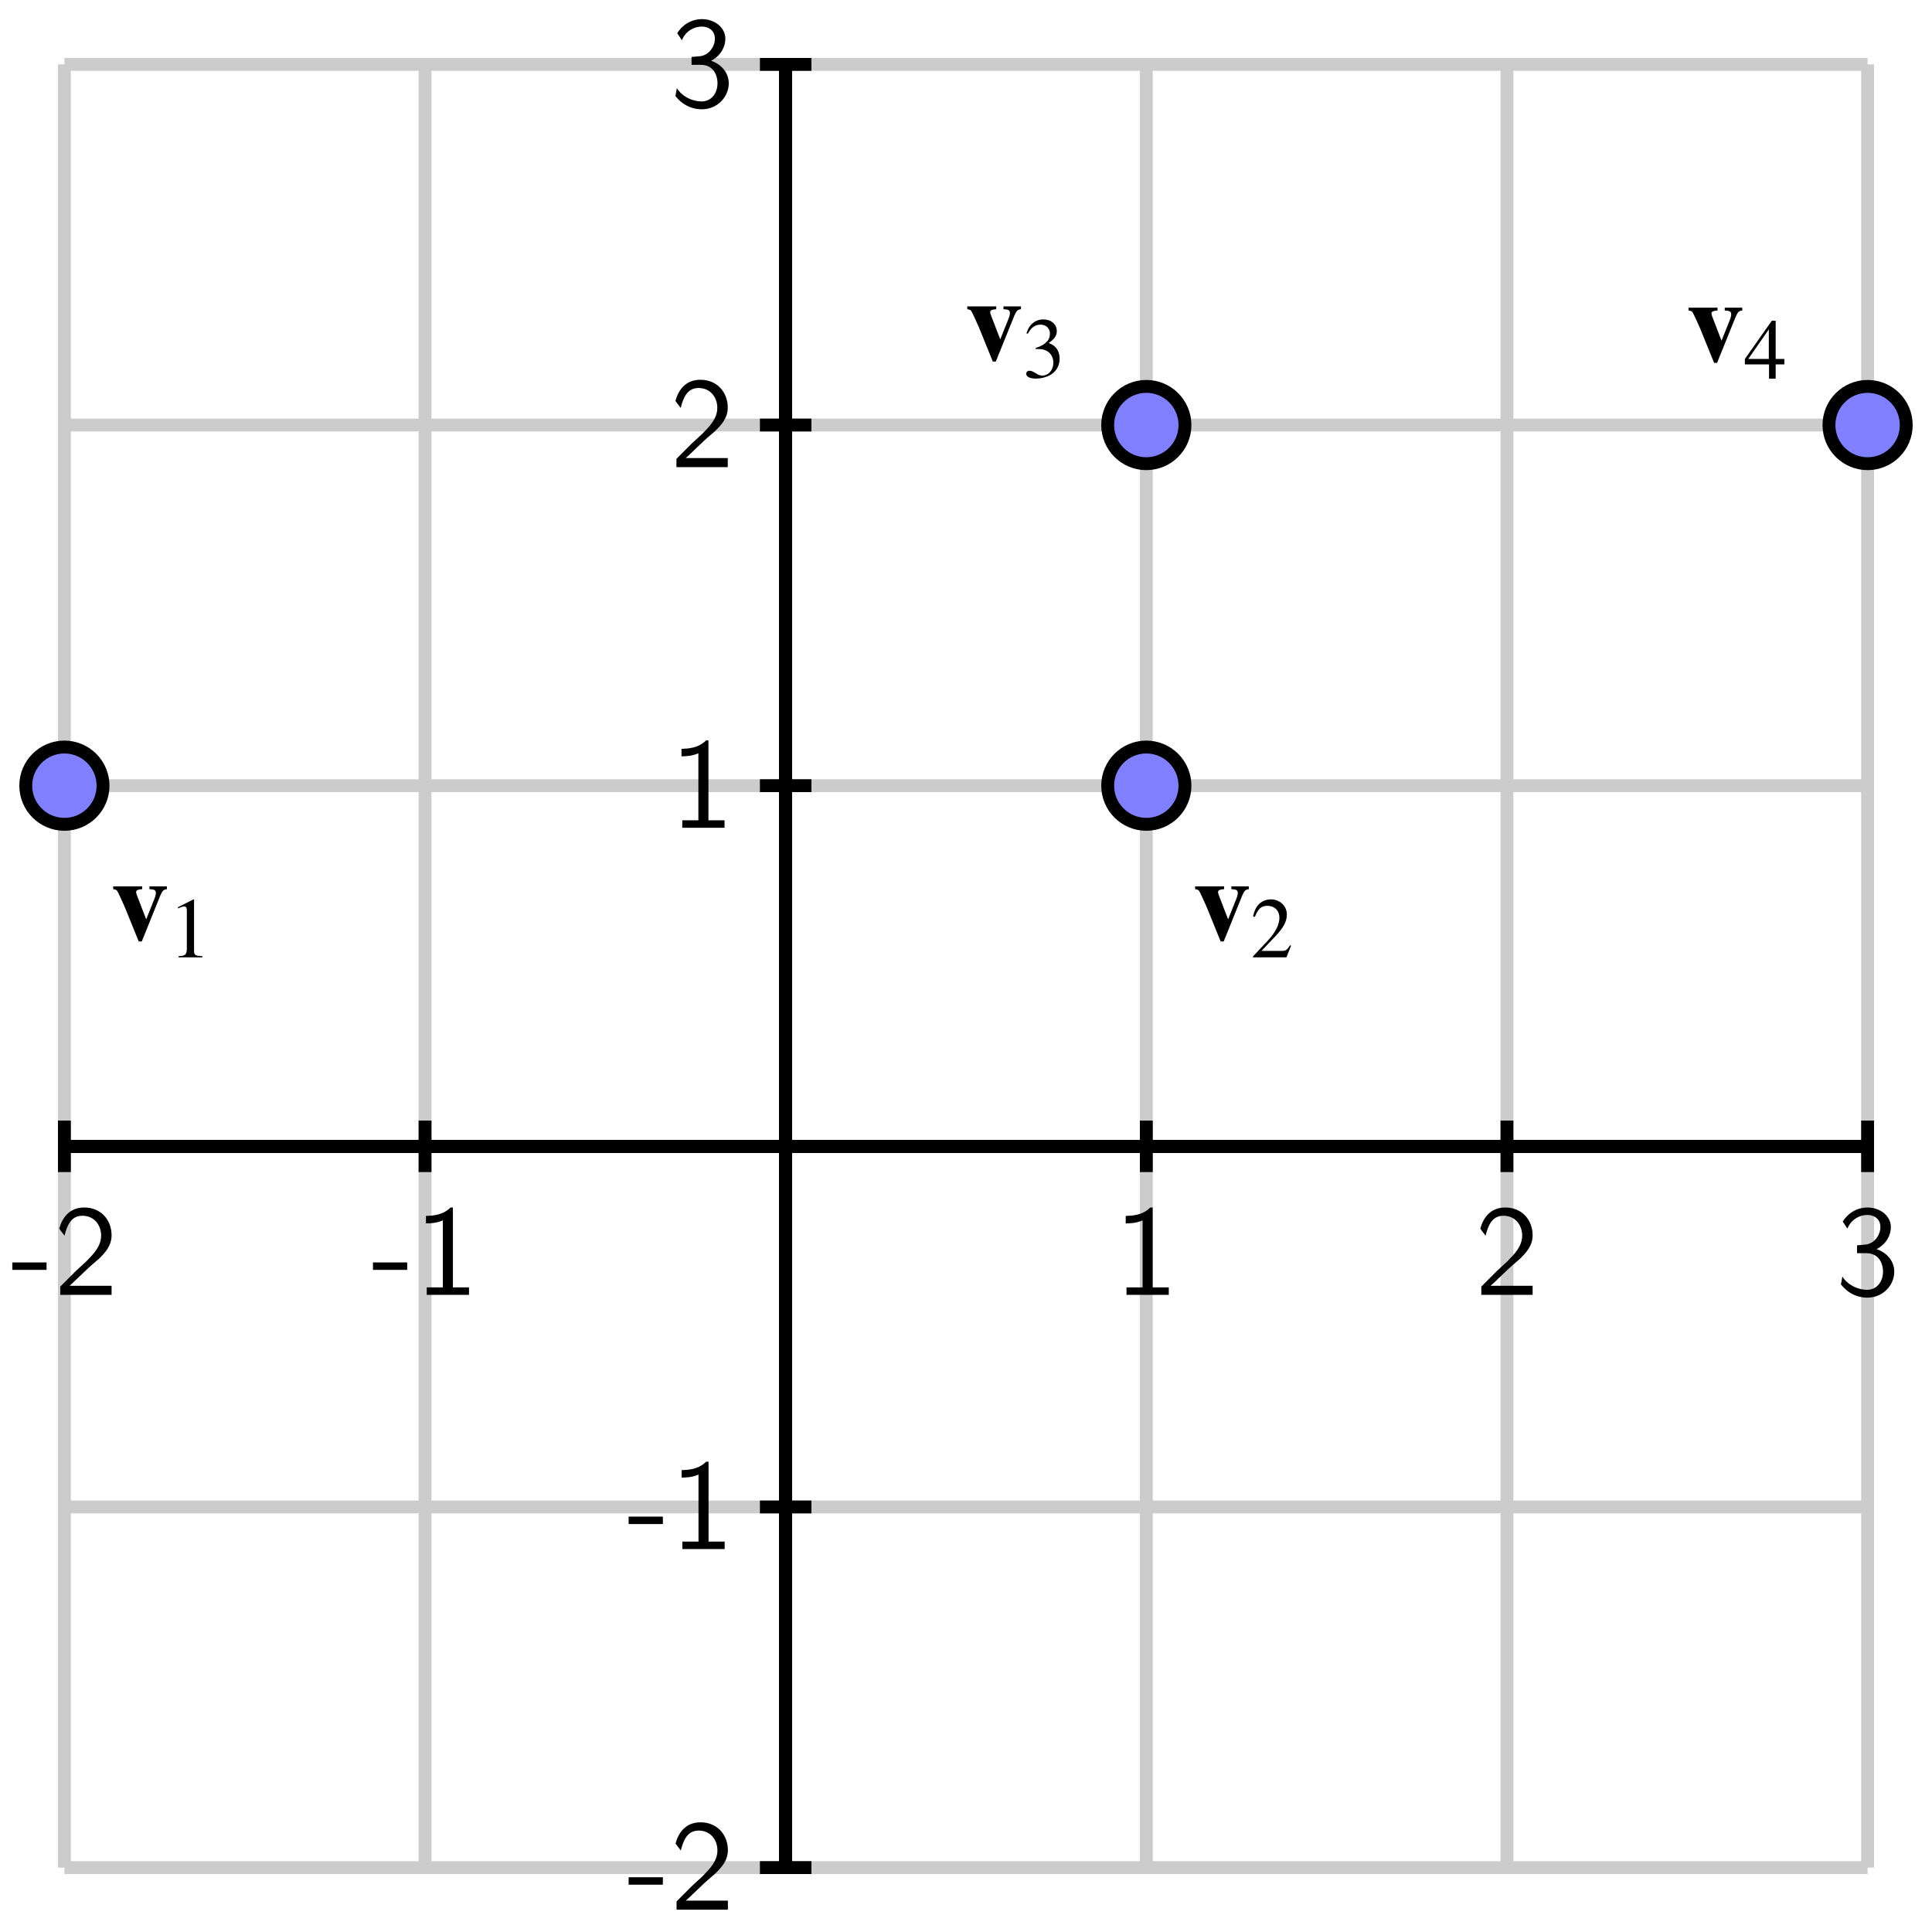
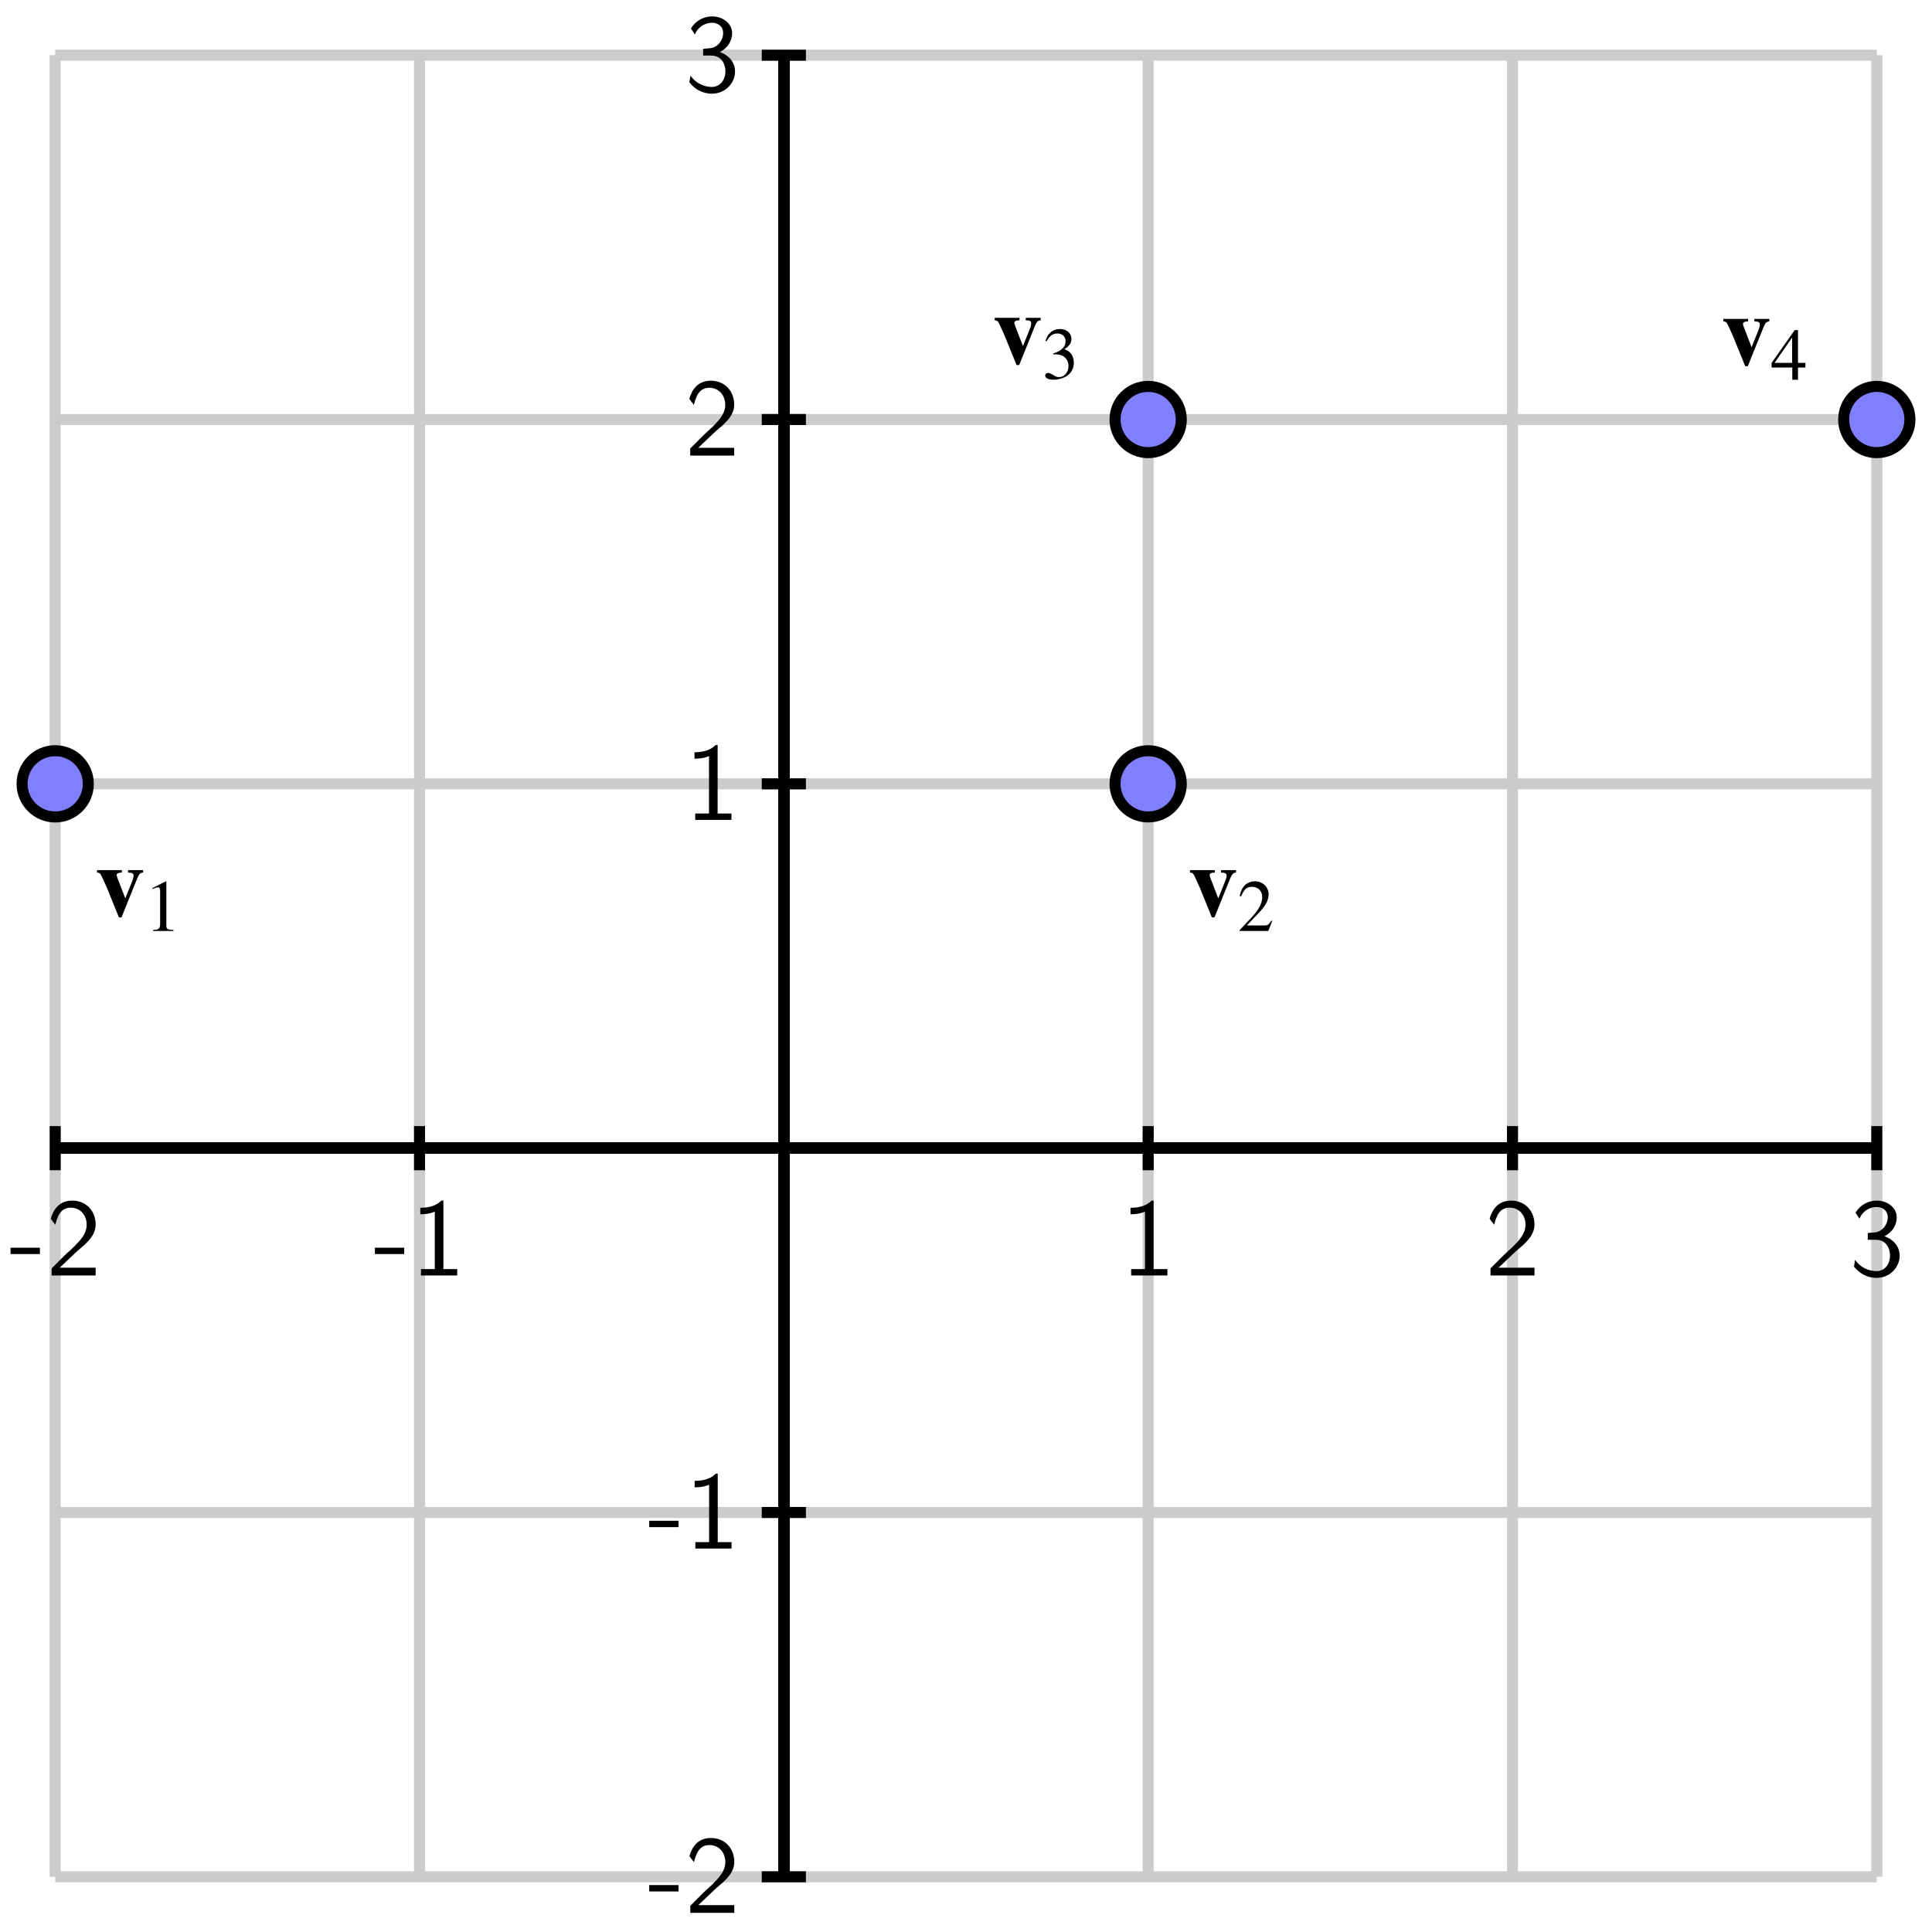
- <svg xmlns="http://www.w3.org/2000/svg" xmlns:xlink="http://www.w3.org/1999/xlink" width="150pt" height="150pt" viewBox="0 0 150 150" version="1.1">
+ <svg xmlns="http://www.w3.org/2000/svg" xmlns:xlink="http://www.w3.org/1999/xlink" width="175pt" height="175pt" viewBox="0 0 175 175" version="1.1">
  <defs>
    <g>
      <symbol overflow="visible" id="glyph0-0">
        <path style="stroke:none;" d="" />
      </symbol>
      <symbol overflow="visible" id="glyph0-1">
        <path style="stroke:none;" d="M 2.766 -1.938 L 2.766 -2.516 L 0.109 -2.516 L 0.109 -1.938 Z M 2.766 -1.938 " />
      </symbol>
      <symbol overflow="visible" id="glyph0-2">
        <path style="stroke:none;" d="M 1.734 -1.875 L 0.5 -0.641 L 0.5 0 L 4.484 0 L 4.484 -0.703 L 2.672 -0.703 C 2.547 -0.703 2.438 -0.703 2.312 -0.703 L 1.219 -0.703 C 1.547 -0.984 2.297 -1.734 2.609 -2.016 C 2.797 -2.203 3.312 -2.625 3.5 -2.797 C 3.953 -3.25 4.484 -3.781 4.484 -4.625 C 4.484 -5.781 3.688 -6.781 2.359 -6.781 C 1.219 -6.781 0.656 -6 0.422 -5.141 C 0.547 -4.969 0.594 -4.906 0.609 -4.875 C 0.625 -4.859 0.734 -4.734 0.828 -4.594 C 1.031 -5.359 1.312 -6.141 2.219 -6.141 C 3.156 -6.141 3.672 -5.391 3.672 -4.609 C 3.672 -3.766 3.094 -3.188 2.516 -2.594 Z M 1.734 -1.875 " />
      </symbol>
      <symbol overflow="visible" id="glyph0-3">
        <path style="stroke:none;" d="M 2.984 -6.781 L 2.797 -6.781 C 2.203 -6.172 1.375 -6.141 0.891 -6.125 L 0.891 -5.547 C 1.219 -5.547 1.703 -5.562 2.203 -5.781 L 2.203 -0.578 L 0.953 -0.578 L 0.953 0 L 4.234 0 L 4.234 -0.578 L 2.984 -0.578 Z M 2.984 -6.781 " />
      </symbol>
      <symbol overflow="visible" id="glyph0-4">
        <path style="stroke:none;" d="M 0.922 -5.141 C 1.203 -5.844 1.859 -6.203 2.469 -6.203 C 2.984 -6.203 3.484 -5.906 3.484 -5.266 C 3.484 -4.656 3.062 -4.062 2.453 -3.922 C 2.406 -3.906 2.375 -3.906 1.672 -3.844 L 1.672 -3.234 L 2.375 -3.234 C 3.453 -3.234 3.688 -2.312 3.688 -1.812 C 3.688 -1.031 3.219 -0.391 2.453 -0.391 C 1.766 -0.391 0.969 -0.734 0.531 -1.422 L 0.422 -0.812 C 1.156 0.125 2.062 0.219 2.469 0.219 C 3.688 0.219 4.562 -0.75 4.562 -1.797 C 4.562 -2.703 3.875 -3.328 3.188 -3.547 C 3.953 -3.953 4.297 -4.625 4.297 -5.266 C 4.297 -6.125 3.469 -6.781 2.484 -6.781 C 1.703 -6.781 0.984 -6.375 0.562 -5.688 Z M 0.922 -5.141 " />
      </symbol>
      <symbol overflow="visible" id="glyph1-0">
        <path style="stroke:none;" d="" />
      </symbol>
      <symbol overflow="visible" id="glyph1-1">
        <path style="stroke:none;" d="M 4.359 -4.156 L 3 -4.156 L 3 -3.938 C 3.391 -3.922 3.5 -3.859 3.5 -3.641 C 3.5 -3.531 3.469 -3.391 3.406 -3.234 L 2.75 -1.594 L 2.047 -3.422 C 1.984 -3.594 1.969 -3.641 1.969 -3.703 C 1.969 -3.828 2.047 -3.891 2.281 -3.922 C 2.297 -3.922 2.359 -3.922 2.438 -3.938 L 2.438 -4.156 L 0.188 -4.156 L 0.188 -3.938 C 0.391 -3.906 0.453 -3.875 0.5 -3.797 C 0.516 -3.812 0.938 -2.906 1.094 -2.531 L 2.172 0.125 L 2.406 0.125 L 3.844 -3.438 C 4.016 -3.828 4.094 -3.906 4.359 -3.938 Z M 4.359 -4.156 " />
      </symbol>
      <symbol overflow="visible" id="glyph2-0">
        <path style="stroke:none;" d="" />
      </symbol>
      <symbol overflow="visible" id="glyph2-1">
        <path style="stroke:none;" d="M 1.938 -4.5 L 0.734 -3.891 L 0.734 -3.797 C 0.812 -3.828 0.891 -3.859 0.922 -3.875 C 1.031 -3.922 1.156 -3.953 1.219 -3.953 C 1.359 -3.953 1.422 -3.844 1.422 -3.641 L 1.422 -0.625 C 1.422 -0.406 1.359 -0.25 1.266 -0.188 C 1.156 -0.125 1.062 -0.109 0.781 -0.094 L 0.781 0 L 2.625 0 L 2.625 -0.094 C 2.094 -0.109 1.984 -0.172 1.984 -0.5 L 1.984 -4.484 Z M 1.938 -4.5 " />
      </symbol>
      <symbol overflow="visible" id="glyph2-2">
        <path style="stroke:none;" d="M 3.156 -0.906 L 3.078 -0.938 C 2.828 -0.562 2.75 -0.5 2.438 -0.5 L 0.859 -0.5 L 1.969 -1.672 C 2.562 -2.297 2.828 -2.797 2.828 -3.328 C 2.828 -3.984 2.281 -4.5 1.594 -4.5 C 1.219 -4.5 0.875 -4.359 0.625 -4.094 C 0.422 -3.859 0.312 -3.641 0.203 -3.172 L 0.344 -3.141 C 0.609 -3.797 0.859 -4 1.312 -4 C 1.875 -4 2.25 -3.625 2.25 -3.062 C 2.25 -2.547 1.938 -1.938 1.391 -1.344 L 0.203 -0.078 L 0.203 0 L 2.797 0 Z M 3.156 -0.906 " />
      </symbol>
      <symbol overflow="visible" id="glyph2-3">
        <path style="stroke:none;" d="M 1.016 -2.203 C 1.406 -2.203 1.562 -2.188 1.719 -2.125 C 2.141 -1.984 2.391 -1.594 2.391 -1.141 C 2.391 -0.578 2.016 -0.141 1.531 -0.141 C 1.344 -0.141 1.219 -0.188 0.969 -0.359 C 0.766 -0.469 0.656 -0.516 0.547 -0.516 C 0.391 -0.516 0.281 -0.422 0.281 -0.281 C 0.281 -0.047 0.578 0.094 1.031 0.094 C 1.547 0.094 2.078 -0.078 2.391 -0.359 C 2.703 -0.625 2.875 -1.016 2.875 -1.453 C 2.875 -1.797 2.766 -2.109 2.578 -2.312 C 2.438 -2.469 2.312 -2.547 2.031 -2.672 C 2.484 -2.984 2.656 -3.234 2.656 -3.594 C 2.656 -4.125 2.219 -4.5 1.609 -4.5 C 1.281 -4.5 0.984 -4.391 0.75 -4.172 C 0.547 -4 0.453 -3.828 0.297 -3.422 L 0.406 -3.391 C 0.672 -3.875 0.969 -4.094 1.391 -4.094 C 1.828 -4.094 2.125 -3.812 2.125 -3.391 C 2.125 -3.141 2.031 -2.906 1.859 -2.75 C 1.656 -2.547 1.469 -2.438 1.016 -2.281 Z M 1.016 -2.203 " />
      </symbol>
      <symbol overflow="visible" id="glyph2-4">
        <path style="stroke:none;" d="M 3.141 -1.531 L 2.469 -1.531 L 2.469 -4.5 L 2.172 -4.5 L 0.078 -1.531 L 0.078 -1.109 L 1.953 -1.109 L 1.953 0 L 2.469 0 L 2.469 -1.109 L 3.141 -1.109 Z M 1.938 -1.531 L 0.344 -1.531 L 1.938 -3.828 Z M 1.938 -1.531 " />
      </symbol>
    </g>
  </defs>
  <g id="surface1">
-     <path style="fill:none;stroke-width:10;stroke-linecap:butt;stroke-linejoin:miter;stroke:rgb(80.077%,80.077%,80.077%);stroke-opacity:1;stroke-miterlimit:10;" d="M 50 50 L 50 1450 M 330 50 L 330 1450 M 610 50 L 610 1450 M 890 50 L 890 1450 M 1170 50 L 1170 1450 M 1450 50 L 1450 1450 M 50 50 L 1450 50 M 50 330 L 1450 330 M 50 610 L 1450 610 M 50 890 L 1450 890 M 50 1170 L 1450 1170 M 50 1450 L 1450 1450 " transform="matrix(0.1,0,0,-0.1,0,150)" />
-     <path style="fill:none;stroke-width:10;stroke-linecap:butt;stroke-linejoin:miter;stroke:rgb(0%,0%,0%);stroke-opacity:1;stroke-miterlimit:10;" d="M 50 610 L 1450 610 M 610 50 L 610 1450 " transform="matrix(0.1,0,0,-0.1,0,150)" />
-     <path style="fill:none;stroke-width:10;stroke-linecap:butt;stroke-linejoin:miter;stroke:rgb(0%,0%,0%);stroke-opacity:1;stroke-miterlimit:10;" d="M 50 610 L 1450 610 M 610 50 L 610 1450 M 50 590 L 50 630 " transform="matrix(0.1,0,0,-0.1,0,150)" />
-     <path style="fill:none;stroke-width:10;stroke-linecap:butt;stroke-linejoin:miter;stroke:rgb(0%,0%,0%);stroke-opacity:1;stroke-miterlimit:10;" d="M 50 610 L 1450 610 M 610 50 L 610 1450 M 330 590 L 330 630 " transform="matrix(0.1,0,0,-0.1,0,150)" />
-     <path style="fill:none;stroke-width:10;stroke-linecap:butt;stroke-linejoin:miter;stroke:rgb(0%,0%,0%);stroke-opacity:1;stroke-miterlimit:10;" d="M 50 610 L 1450 610 M 610 50 L 610 1450 M 610 590 L 610 630 " transform="matrix(0.1,0,0,-0.1,0,150)" />
-     <path style="fill:none;stroke-width:10;stroke-linecap:butt;stroke-linejoin:miter;stroke:rgb(0%,0%,0%);stroke-opacity:1;stroke-miterlimit:10;" d="M 50 610 L 1450 610 M 610 50 L 610 1450 M 890 590 L 890 630 " transform="matrix(0.1,0,0,-0.1,0,150)" />
-     <path style="fill:none;stroke-width:10;stroke-linecap:butt;stroke-linejoin:miter;stroke:rgb(0%,0%,0%);stroke-opacity:1;stroke-miterlimit:10;" d="M 50 610 L 1450 610 M 610 50 L 610 1450 M 1170 590 L 1170 630 " transform="matrix(0.1,0,0,-0.1,0,150)" />
-     <path style="fill:none;stroke-width:10;stroke-linecap:butt;stroke-linejoin:miter;stroke:rgb(0%,0%,0%);stroke-opacity:1;stroke-miterlimit:10;" d="M 50 610 L 1450 610 M 610 50 L 610 1450 M 1450 590 L 1450 630 " transform="matrix(0.1,0,0,-0.1,0,150)" />
-     <path style="fill:none;stroke-width:10;stroke-linecap:butt;stroke-linejoin:miter;stroke:rgb(0%,0%,0%);stroke-opacity:1;stroke-miterlimit:10;" d="M 50 610 L 1450 610 M 610 50 L 610 1450 M 590 50 L 630 50 " transform="matrix(0.1,0,0,-0.1,0,150)" />
-     <path style="fill:none;stroke-width:10;stroke-linecap:butt;stroke-linejoin:miter;stroke:rgb(0%,0%,0%);stroke-opacity:1;stroke-miterlimit:10;" d="M 50 610 L 1450 610 M 610 50 L 610 1450 M 590 330 L 630 330 " transform="matrix(0.1,0,0,-0.1,0,150)" />
-     <path style="fill:none;stroke-width:10;stroke-linecap:butt;stroke-linejoin:miter;stroke:rgb(0%,0%,0%);stroke-opacity:1;stroke-miterlimit:10;" d="M 50 610 L 1450 610 M 610 50 L 610 1450 M 590 610 L 630 610 " transform="matrix(0.1,0,0,-0.1,0,150)" />
-     <path style="fill:none;stroke-width:10;stroke-linecap:butt;stroke-linejoin:miter;stroke:rgb(0%,0%,0%);stroke-opacity:1;stroke-miterlimit:10;" d="M 50 610 L 1450 610 M 610 50 L 610 1450 M 590 890 L 630 890 " transform="matrix(0.1,0,0,-0.1,0,150)" />
-     <path style="fill:none;stroke-width:10;stroke-linecap:butt;stroke-linejoin:miter;stroke:rgb(0%,0%,0%);stroke-opacity:1;stroke-miterlimit:10;" d="M 50 610 L 1450 610 M 610 50 L 610 1450 M 590 1170 L 630 1170 " transform="matrix(0.1,0,0,-0.1,0,150)" />
-     <path style="fill:none;stroke-width:10;stroke-linecap:butt;stroke-linejoin:miter;stroke:rgb(0%,0%,0%);stroke-opacity:1;stroke-miterlimit:10;" d="M 50 610 L 1450 610 M 610 50 L 610 1450 M 590 1450 L 630 1450 " transform="matrix(0.1,0,0,-0.1,0,150)" />
+     <path style="fill:none;stroke-width:10;stroke-linecap:butt;stroke-linejoin:miter;stroke:rgb(80.077%,80.077%,80.077%);stroke-opacity:1;stroke-miterlimit:10;" d="M 50 50 L 50 1700 M 380 50 L 380 1700 M 710 50 L 710 1700 M 1040 50 L 1040 1700 M 1370 50 L 1370 1700 M 1700 50 L 1700 1700 M 50 50 L 1700 50 M 50 380 L 1700 380 M 50 710 L 1700 710 M 50 1040 L 1700 1040 M 50 1370 L 1700 1370 M 50 1700 L 1700 1700 " transform="matrix(0.1,0,0,-0.1,0,175)" />
+     <path style="fill:none;stroke-width:10;stroke-linecap:butt;stroke-linejoin:miter;stroke:rgb(0%,0%,0%);stroke-opacity:1;stroke-miterlimit:10;" d="M 50 710 L 1700 710 M 710 50 L 710 1700 " transform="matrix(0.1,0,0,-0.1,0,175)" />
+     <path style="fill:none;stroke-width:10;stroke-linecap:butt;stroke-linejoin:miter;stroke:rgb(0%,0%,0%);stroke-opacity:1;stroke-miterlimit:10;" d="M 50 710 L 1700 710 M 710 50 L 710 1700 M 50 690 L 50 730 " transform="matrix(0.1,0,0,-0.1,0,175)" />
+     <path style="fill:none;stroke-width:10;stroke-linecap:butt;stroke-linejoin:miter;stroke:rgb(0%,0%,0%);stroke-opacity:1;stroke-miterlimit:10;" d="M 50 710 L 1700 710 M 710 50 L 710 1700 M 380 690 L 380 730 " transform="matrix(0.1,0,0,-0.1,0,175)" />
+     <path style="fill:none;stroke-width:10;stroke-linecap:butt;stroke-linejoin:miter;stroke:rgb(0%,0%,0%);stroke-opacity:1;stroke-miterlimit:10;" d="M 50 710 L 1700 710 M 710 50 L 710 1700 M 710 690 L 710 730 " transform="matrix(0.1,0,0,-0.1,0,175)" />
+     <path style="fill:none;stroke-width:10;stroke-linecap:butt;stroke-linejoin:miter;stroke:rgb(0%,0%,0%);stroke-opacity:1;stroke-miterlimit:10;" d="M 50 710 L 1700 710 M 710 50 L 710 1700 M 1040 690 L 1040 730 " transform="matrix(0.1,0,0,-0.1,0,175)" />
+     <path style="fill:none;stroke-width:10;stroke-linecap:butt;stroke-linejoin:miter;stroke:rgb(0%,0%,0%);stroke-opacity:1;stroke-miterlimit:10;" d="M 50 710 L 1700 710 M 710 50 L 710 1700 M 1370 690 L 1370 730 " transform="matrix(0.1,0,0,-0.1,0,175)" />
+     <path style="fill:none;stroke-width:10;stroke-linecap:butt;stroke-linejoin:miter;stroke:rgb(0%,0%,0%);stroke-opacity:1;stroke-miterlimit:10;" d="M 50 710 L 1700 710 M 710 50 L 710 1700 M 1700 690 L 1700 730 " transform="matrix(0.1,0,0,-0.1,0,175)" />
+     <path style="fill:none;stroke-width:10;stroke-linecap:butt;stroke-linejoin:miter;stroke:rgb(0%,0%,0%);stroke-opacity:1;stroke-miterlimit:10;" d="M 50 710 L 1700 710 M 710 50 L 710 1700 M 690 50 L 730 50 " transform="matrix(0.1,0,0,-0.1,0,175)" />
+     <path style="fill:none;stroke-width:10;stroke-linecap:butt;stroke-linejoin:miter;stroke:rgb(0%,0%,0%);stroke-opacity:1;stroke-miterlimit:10;" d="M 50 710 L 1700 710 M 710 50 L 710 1700 M 690 380 L 730 380 " transform="matrix(0.1,0,0,-0.1,0,175)" />
+     <path style="fill:none;stroke-width:10;stroke-linecap:butt;stroke-linejoin:miter;stroke:rgb(0%,0%,0%);stroke-opacity:1;stroke-miterlimit:10;" d="M 50 710 L 1700 710 M 710 50 L 710 1700 M 690 710 L 730 710 " transform="matrix(0.1,0,0,-0.1,0,175)" />
+     <path style="fill:none;stroke-width:10;stroke-linecap:butt;stroke-linejoin:miter;stroke:rgb(0%,0%,0%);stroke-opacity:1;stroke-miterlimit:10;" d="M 50 710 L 1700 710 M 710 50 L 710 1700 M 690 1040 L 730 1040 " transform="matrix(0.1,0,0,-0.1,0,175)" />
+     <path style="fill:none;stroke-width:10;stroke-linecap:butt;stroke-linejoin:miter;stroke:rgb(0%,0%,0%);stroke-opacity:1;stroke-miterlimit:10;" d="M 50 710 L 1700 710 M 710 50 L 710 1700 M 690 1370 L 730 1370 " transform="matrix(0.1,0,0,-0.1,0,175)" />
+     <path style="fill:none;stroke-width:10;stroke-linecap:butt;stroke-linejoin:miter;stroke:rgb(0%,0%,0%);stroke-opacity:1;stroke-miterlimit:10;" d="M 50 710 L 1700 710 M 710 50 L 710 1700 M 690 1700 L 730 1700 " transform="matrix(0.1,0,0,-0.1,0,175)" />
    <g style="fill:rgb(0%,0%,0%);fill-opacity:1;">
-       <use xlink:href="#glyph0-1" x="0.849" y="100.531" />
-       <use xlink:href="#glyph0-2" x="4.179" y="100.531" />
+       <use xlink:href="#glyph0-1" x="0.849" y="115.531" />
+       <use xlink:href="#glyph0-2" x="4.179" y="115.531" />
    </g>
    <g style="fill:rgb(0%,0%,0%);fill-opacity:1;">
-       <use xlink:href="#glyph0-1" x="28.849" y="100.531" />
-       <use xlink:href="#glyph0-3" x="32.179" y="100.531" />
+       <use xlink:href="#glyph0-1" x="33.849" y="115.531" />
+       <use xlink:href="#glyph0-3" x="37.179" y="115.531" />
    </g>
    <g style="fill:rgb(0%,0%,0%);fill-opacity:1;">
-       <use xlink:href="#glyph0-3" x="86.509" y="100.531" />
+       <use xlink:href="#glyph0-3" x="101.509" y="115.531" />
    </g>
    <g style="fill:rgb(0%,0%,0%);fill-opacity:1;">
-       <use xlink:href="#glyph0-2" x="114.509" y="100.531" />
+       <use xlink:href="#glyph0-2" x="134.509" y="115.531" />
    </g>
    <g style="fill:rgb(0%,0%,0%);fill-opacity:1;">
-       <use xlink:href="#glyph0-4" x="142.509" y="100.531" />
+       <use xlink:href="#glyph0-4" x="167.509" y="115.531" />
    </g>
    <g style="fill:rgb(0%,0%,0%);fill-opacity:1;">
-       <use xlink:href="#glyph0-1" x="48.698" y="148.266" />
-       <use xlink:href="#glyph0-2" x="52.028" y="148.266" />
+       <use xlink:href="#glyph0-1" x="58.698" y="173.266" />
+       <use xlink:href="#glyph0-2" x="62.028" y="173.266" />
    </g>
    <g style="fill:rgb(0%,0%,0%);fill-opacity:1;">
-       <use xlink:href="#glyph0-1" x="48.698" y="120.266" />
-       <use xlink:href="#glyph0-3" x="52.028" y="120.266" />
+       <use xlink:href="#glyph0-1" x="58.698" y="140.266" />
+       <use xlink:href="#glyph0-3" x="62.028" y="140.266" />
    </g>
    <g style="fill:rgb(0%,0%,0%);fill-opacity:1;">
-       <use xlink:href="#glyph0-3" x="52.019" y="64.266" />
+       <use xlink:href="#glyph0-3" x="62.019" y="74.266" />
    </g>
    <g style="fill:rgb(0%,0%,0%);fill-opacity:1;">
-       <use xlink:href="#glyph0-2" x="52.019" y="36.266" />
+       <use xlink:href="#glyph0-2" x="62.019" y="41.266" />
    </g>
    <g style="fill:rgb(0%,0%,0%);fill-opacity:1;">
-       <use xlink:href="#glyph0-4" x="52.019" y="8.266" />
+       <use xlink:href="#glyph0-4" x="62.019" y="8.266" />
    </g>
-     <path style=" stroke:none;fill-rule:nonzero;fill:rgb(50%,50%,100%);fill-opacity:1;" d="M 8 61 C 8 59.344 6.656 58 5 58 C 3.344 58 2 59.344 2 61 C 2 62.656 3.344 64 5 64 C 6.656 64 8 62.656 8 61 " />
-     <path style="fill:none;stroke-width:10;stroke-linecap:butt;stroke-linejoin:miter;stroke:rgb(0%,0%,0%);stroke-opacity:1;stroke-miterlimit:10;" d="M 80 890 C 80 906.562 66.562 920 50 920 C 33.438 920 20 906.562 20 890 C 20 873.438 33.438 860 50 860 C 66.562 860 80 873.438 80 890 Z M 80 890 " transform="matrix(0.1,0,0,-0.1,0,150)" />
-     <path style=" stroke:none;fill-rule:nonzero;fill:rgb(50%,50%,100%);fill-opacity:1;" d="M 92 61 C 92 59.344 90.656 58 89 58 C 87.344 58 86 59.344 86 61 C 86 62.656 87.344 64 89 64 C 90.656 64 92 62.656 92 61 " />
-     <path style="fill:none;stroke-width:10;stroke-linecap:butt;stroke-linejoin:miter;stroke:rgb(0%,0%,0%);stroke-opacity:1;stroke-miterlimit:10;" d="M 920 890 C 920 906.562 906.562 920 890 920 C 873.438 920 860 906.562 860 890 C 860 873.438 873.438 860 890 860 C 906.562 860 920 873.438 920 890 Z M 920 890 " transform="matrix(0.1,0,0,-0.1,0,150)" />
-     <path style=" stroke:none;fill-rule:nonzero;fill:rgb(50%,50%,100%);fill-opacity:1;" d="M 92 33 C 92 31.344 90.656 30 89 30 C 87.344 30 86 31.344 86 33 C 86 34.656 87.344 36 89 36 C 90.656 36 92 34.656 92 33 " />
-     <path style="fill:none;stroke-width:10;stroke-linecap:butt;stroke-linejoin:miter;stroke:rgb(0%,0%,0%);stroke-opacity:1;stroke-miterlimit:10;" d="M 920 1170 C 920 1186.562 906.562 1200 890 1200 C 873.438 1200 860 1186.562 860 1170 C 860 1153.438 873.438 1140 890 1140 C 906.562 1140 920 1153.438 920 1170 Z M 920 1170 " transform="matrix(0.1,0,0,-0.1,0,150)" />
-     <path style=" stroke:none;fill-rule:nonzero;fill:rgb(50%,50%,100%);fill-opacity:1;" d="M 148 33 C 148 31.344 146.656 30 145 30 C 143.344 30 142 31.344 142 33 C 142 34.656 143.344 36 145 36 C 146.656 36 148 34.656 148 33 " />
-     <path style="fill:none;stroke-width:10;stroke-linecap:butt;stroke-linejoin:miter;stroke:rgb(0%,0%,0%);stroke-opacity:1;stroke-miterlimit:10;" d="M 1480 1170 C 1480 1186.562 1466.562 1200 1450 1200 C 1433.438 1200 1420 1186.562 1420 1170 C 1420 1153.438 1433.438 1140 1450 1140 C 1466.562 1140 1480 1153.438 1480 1170 Z M 1480 1170 " transform="matrix(0.1,0,0,-0.1,0,150)" />
+     <path style=" stroke:none;fill-rule:nonzero;fill:rgb(50%,50%,100%);fill-opacity:1;" d="M 8 71 C 8 69.344 6.656 68 5 68 C 3.344 68 2 69.344 2 71 C 2 72.656 3.344 74 5 74 C 6.656 74 8 72.656 8 71 " />
+     <path style="fill:none;stroke-width:10;stroke-linecap:butt;stroke-linejoin:miter;stroke:rgb(0%,0%,0%);stroke-opacity:1;stroke-miterlimit:10;" d="M 80 1040 C 80 1056.562 66.562 1070 50 1070 C 33.438 1070 20 1056.562 20 1040 C 20 1023.438 33.438 1010 50 1010 C 66.562 1010 80 1023.438 80 1040 Z M 80 1040 " transform="matrix(0.1,0,0,-0.1,0,175)" />
+     <path style=" stroke:none;fill-rule:nonzero;fill:rgb(50%,50%,100%);fill-opacity:1;" d="M 107 71 C 107 69.344 105.656 68 104 68 C 102.344 68 101 69.344 101 71 C 101 72.656 102.344 74 104 74 C 105.656 74 107 72.656 107 71 " />
+     <path style="fill:none;stroke-width:10;stroke-linecap:butt;stroke-linejoin:miter;stroke:rgb(0%,0%,0%);stroke-opacity:1;stroke-miterlimit:10;" d="M 1070 1040 C 1070 1056.562 1056.562 1070 1040 1070 C 1023.438 1070 1010 1056.562 1010 1040 C 1010 1023.438 1023.438 1010 1040 1010 C 1056.562 1010 1070 1023.438 1070 1040 Z M 1070 1040 " transform="matrix(0.1,0,0,-0.1,0,175)" />
+     <path style=" stroke:none;fill-rule:nonzero;fill:rgb(50%,50%,100%);fill-opacity:1;" d="M 107 38 C 107 36.344 105.656 35 104 35 C 102.344 35 101 36.344 101 38 C 101 39.656 102.344 41 104 41 C 105.656 41 107 39.656 107 38 " />
+     <path style="fill:none;stroke-width:10;stroke-linecap:butt;stroke-linejoin:miter;stroke:rgb(0%,0%,0%);stroke-opacity:1;stroke-miterlimit:10;" d="M 1070 1370 C 1070 1386.562 1056.562 1400 1040 1400 C 1023.438 1400 1010 1386.562 1010 1370 C 1010 1353.438 1023.438 1340 1040 1340 C 1056.562 1340 1070 1353.438 1070 1370 Z M 1070 1370 " transform="matrix(0.1,0,0,-0.1,0,175)" />
+     <path style=" stroke:none;fill-rule:nonzero;fill:rgb(50%,50%,100%);fill-opacity:1;" d="M 173 38 C 173 36.344 171.656 35 170 35 C 168.344 35 167 36.344 167 38 C 167 39.656 168.344 41 170 41 C 171.656 41 173 39.656 173 38 " />
+     <path style="fill:none;stroke-width:10;stroke-linecap:butt;stroke-linejoin:miter;stroke:rgb(0%,0%,0%);stroke-opacity:1;stroke-miterlimit:10;" d="M 1730 1370 C 1730 1386.562 1716.562 1400 1700 1400 C 1683.438 1400 1670 1386.562 1670 1370 C 1670 1353.438 1683.438 1340 1700 1340 C 1716.562 1340 1730 1353.438 1730 1370 Z M 1730 1370 " transform="matrix(0.1,0,0,-0.1,0,175)" />
    <g style="fill:rgb(0%,0%,0%);fill-opacity:1;">
-       <use xlink:href="#glyph1-1" x="8.6" y="72.972" />
+       <use xlink:href="#glyph1-1" x="8.6" y="82.972" />
    </g>
    <g style="fill:rgb(0%,0%,0%);fill-opacity:1;">
-       <use xlink:href="#glyph2-1" x="13.083" y="74.327" />
+       <use xlink:href="#glyph2-1" x="13.083" y="84.327" />
    </g>
    <g style="fill:rgb(0%,0%,0%);fill-opacity:1;">
-       <use xlink:href="#glyph1-1" x="92.6" y="72.972" />
+       <use xlink:href="#glyph1-1" x="107.6" y="82.972" />
    </g>
    <g style="fill:rgb(0%,0%,0%);fill-opacity:1;">
-       <use xlink:href="#glyph2-2" x="97.083" y="74.327" />
+       <use xlink:href="#glyph2-2" x="112.083" y="84.327" />
    </g>
    <g style="fill:rgb(0%,0%,0%);fill-opacity:1;">
-       <use xlink:href="#glyph1-1" x="74.909" y="27.945" />
+       <use xlink:href="#glyph1-1" x="89.909" y="32.945" />
    </g>
    <g style="fill:rgb(0%,0%,0%);fill-opacity:1;">
-       <use xlink:href="#glyph2-3" x="79.393" y="29.3" />
+       <use xlink:href="#glyph2-3" x="94.393" y="34.3" />
    </g>
    <g style="fill:rgb(0%,0%,0%);fill-opacity:1;">
-       <use xlink:href="#glyph1-1" x="130.909" y="28.045" />
+       <use xlink:href="#glyph1-1" x="155.909" y="33.045" />
    </g>
    <g style="fill:rgb(0%,0%,0%);fill-opacity:1;">
-       <use xlink:href="#glyph2-4" x="135.393" y="29.4" />
+       <use xlink:href="#glyph2-4" x="160.393" y="34.4" />
    </g>
  </g>
</svg>
